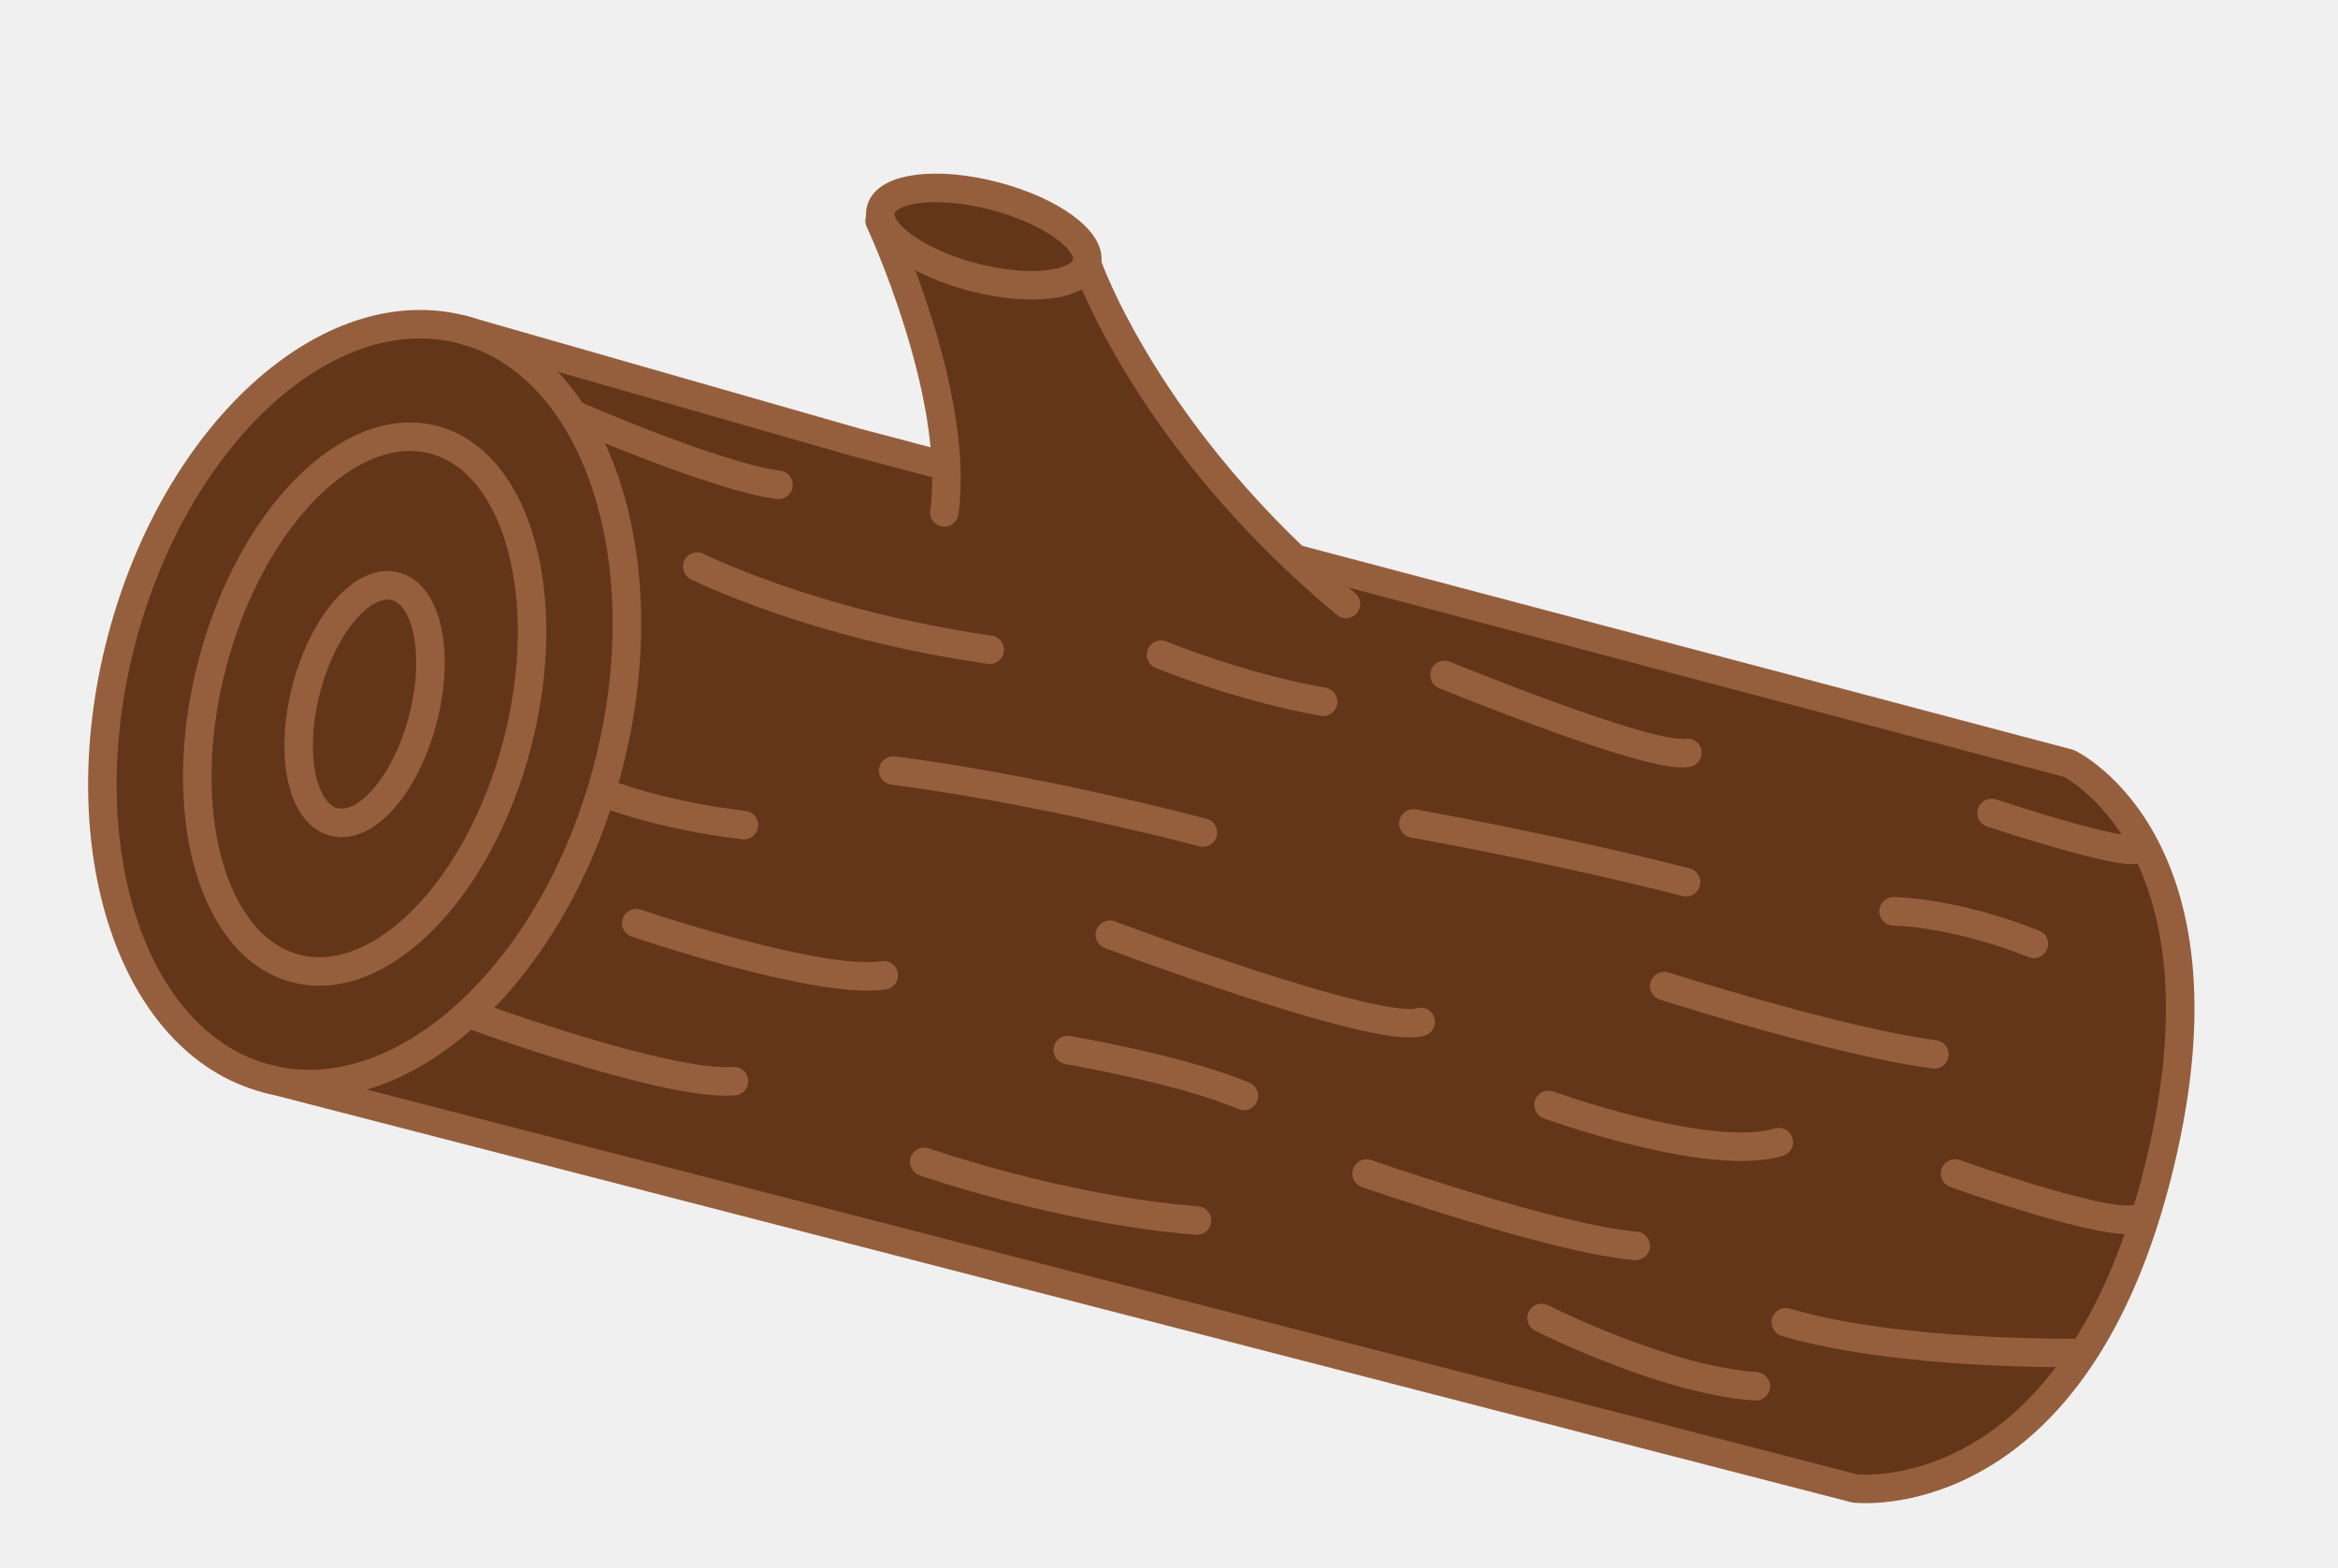
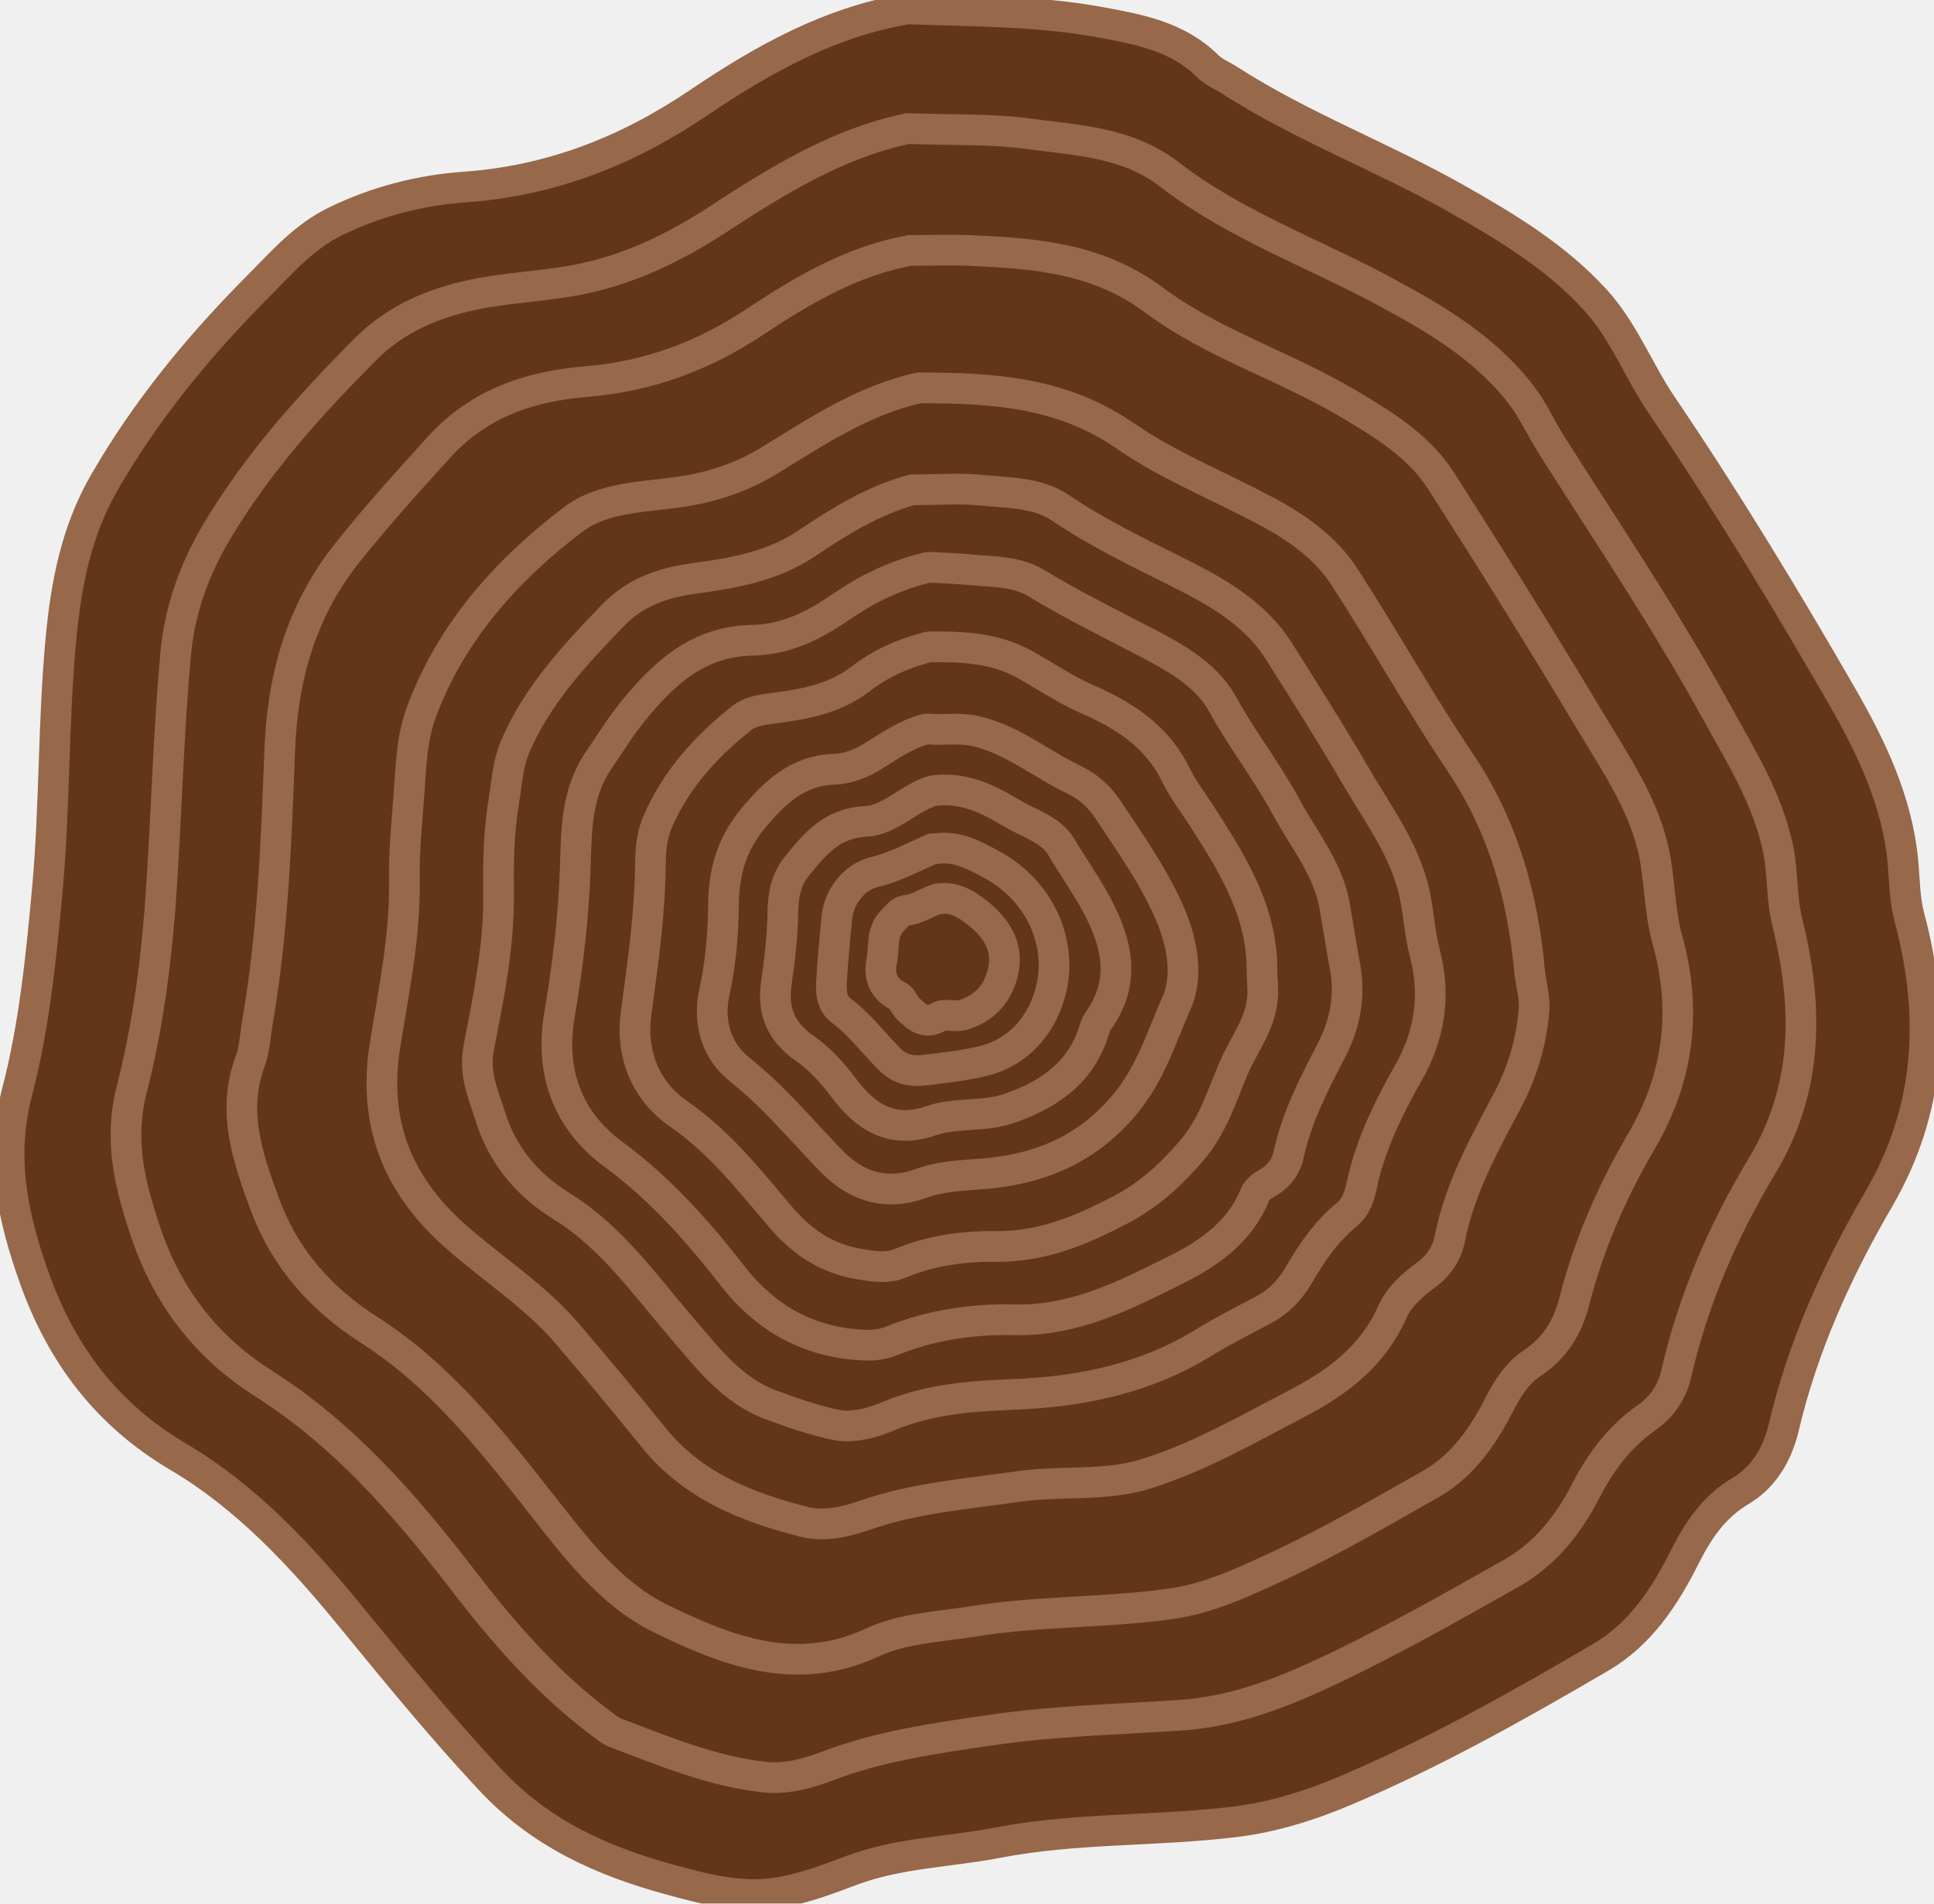
- <svg xmlns="http://www.w3.org/2000/svg" width="82" height="55" viewBox="0 0 82 55" fill="none">
-   <path d="M75.796 41.138C72.738 52.863 65.239 51.951 65.239 51.951L9.547 37.571C4.833 36.341 2.546 29.465 4.439 22.206C6.332 14.947 11.686 10.063 16.4 11.293C16.549 11.332 16.693 11.369 16.838 11.423L16.843 11.424C19.102 12.209 26.604 14.267 33.374 16.085C33.209 12.126 31.036 7.473 31.036 7.473L31.106 7.492C31.054 7.346 31.045 7.216 31.079 7.087C31.283 6.303 33.066 6.09 35.061 6.61C37.056 7.13 38.508 8.187 38.303 8.971C38.303 8.971 40.039 14.039 45.606 19.333L72.741 26.515C72.741 26.515 78.853 29.413 75.796 41.138Z" fill="#63361A" />
-   <path d="M11.709 28.834C12.838 29.129 14.236 27.517 14.831 25.234C15.426 22.951 14.994 20.862 13.865 20.568C12.736 20.273 11.338 21.885 10.742 24.168C10.147 26.451 10.58 28.54 11.709 28.834Z" stroke="#955F3D" stroke-miterlimit="10" stroke-linecap="round" stroke-linejoin="bevel" />
-   <path d="M10.371 33.974C13.325 34.745 16.803 31.217 18.139 26.096C19.474 20.974 18.162 16.198 15.208 15.427C12.254 14.657 8.777 18.184 7.441 23.306C6.105 28.427 7.417 33.204 10.371 33.974Z" stroke="#955F3D" stroke-miterlimit="10" stroke-linecap="round" stroke-linejoin="bevel" />
-   <path d="M9.363 37.84C14.076 39.069 19.431 34.183 21.324 26.927C23.216 19.67 20.929 12.791 16.216 11.562C11.503 10.333 6.148 15.219 4.255 22.475C2.363 29.732 4.65 36.611 9.363 37.84Z" stroke="#955F3D" stroke-miterlimit="10" stroke-linecap="round" stroke-linejoin="bevel" />
-   <path d="M45.421 19.597L72.556 26.779C72.556 26.779 78.668 29.677 75.61 41.402C72.553 53.127 65.054 52.215 65.054 52.215L9.362 37.834" stroke="#955F3D" stroke-miterlimit="10" stroke-linecap="round" stroke-linejoin="bevel" />
-   <path d="M16.215 11.562L30.016 15.516L33.189 16.354" stroke="#955F3D" stroke-miterlimit="10" stroke-linecap="round" stroke-linejoin="bevel" />
-   <path d="M24.455 19.874C24.455 19.874 28.458 21.898 34.711 22.792" stroke="#955F3D" stroke-miterlimit="10" stroke-linecap="round" stroke-linejoin="bevel" />
-   <path d="M54.312 38.76C54.312 38.76 59.942 40.806 62.387 40.066" stroke="#955F3D" stroke-miterlimit="10" stroke-linecap="round" stroke-linejoin="bevel" />
-   <path d="M37.449 36.834C37.449 36.834 41.546 37.542 43.627 38.445" stroke="#955F3D" stroke-miterlimit="10" stroke-linecap="round" stroke-linejoin="bevel" />
-   <path d="M21.168 27.803C21.168 27.803 23.067 28.59 26.09 28.944" stroke="#955F3D" stroke-miterlimit="10" stroke-linecap="round" stroke-linejoin="bevel" />
-   <path d="M66.411 31.97C66.411 31.97 68.442 31.969 71.333 33.11" stroke="#955F3D" stroke-miterlimit="10" stroke-linecap="round" stroke-linejoin="bevel" />
-   <path d="M34.133 9.723C36.128 10.243 37.912 10.027 38.117 9.241C38.322 8.454 36.871 7.395 34.876 6.875C32.881 6.354 31.097 6.57 30.892 7.357C30.687 8.143 32.138 9.202 34.133 9.723Z" stroke="#955F3D" stroke-miterlimit="10" stroke-linecap="round" stroke-linejoin="bevel" />
-   <path d="M30.85 7.743C30.85 7.743 33.684 13.803 33.12 17.975" stroke="#955F3D" stroke-miterlimit="10" stroke-linecap="round" stroke-linejoin="bevel" />
-   <path d="M38.117 9.24C38.117 9.24 40.212 15.372 47.206 21.186" stroke="#955F3D" stroke-miterlimit="10" stroke-linecap="round" stroke-linejoin="bevel" />
-   <path d="M22.316 32.384C22.316 32.384 28.726 34.564 30.996 34.213" stroke="#955F3D" stroke-miterlimit="10" stroke-linecap="round" stroke-linejoin="bevel" />
-   <path d="M31.327 27.032C31.327 27.032 35.744 27.539 42.188 29.204" stroke="#955F3D" stroke-miterlimit="10" stroke-linecap="round" stroke-linejoin="bevel" />
-   <path d="M58.369 34.59C58.369 34.59 64.541 36.565 67.844 36.986" stroke="#955F3D" stroke-miterlimit="10" stroke-linecap="round" stroke-linejoin="bevel" />
-   <path d="M72.888 47.459C72.888 47.459 66.612 47.566 62.633 46.385" stroke="#955F3D" stroke-miterlimit="10" stroke-linecap="round" stroke-linejoin="bevel" />
-   <path d="M47.93 41.168C47.93 41.168 54.59 43.488 57.369 43.704" stroke="#955F3D" stroke-miterlimit="10" stroke-linecap="round" stroke-linejoin="bevel" />
-   <path d="M50.662 23.676C50.662 23.676 57.947 26.668 59.181 26.407" stroke="#955F3D" stroke-miterlimit="10" stroke-linecap="round" stroke-linejoin="bevel" />
-   <path d="M20.168 14.565C20.168 14.565 25.125 16.732 27.305 17.009" stroke="#955F3D" stroke-miterlimit="10" stroke-linecap="round" stroke-linejoin="bevel" />
-   <path d="M16.538 35.599C16.538 35.599 23.437 38.124 25.741 37.925" stroke="#955F3D" stroke-miterlimit="10" stroke-linecap="round" stroke-linejoin="bevel" />
-   <path d="M32.417 40.757C32.417 40.757 37.209 42.441 41.981 42.816" stroke="#955F3D" stroke-miterlimit="10" stroke-linecap="round" stroke-linejoin="bevel" />
-   <path d="M49.572 28.887C49.572 28.887 54.495 29.761 59.135 30.947" stroke="#955F3D" stroke-miterlimit="10" stroke-linecap="round" stroke-linejoin="bevel" />
-   <path d="M38.924 32.789C38.924 32.789 48.387 36.348 49.827 35.849" stroke="#955F3D" stroke-miterlimit="10" stroke-linecap="round" stroke-linejoin="bevel" />
-   <path d="M54.066 46.233C54.066 46.233 58.363 48.414 61.58 48.633" stroke="#955F3D" stroke-miterlimit="10" stroke-linecap="round" stroke-linejoin="bevel" />
-   <path d="M68.568 41.167C68.568 41.167 73.991 43.111 74.971 42.747" stroke="#955F3D" stroke-miterlimit="10" stroke-linecap="round" stroke-linejoin="bevel" />
-   <path d="M40.721 22.966C40.721 22.966 43.442 24.095 46.405 24.618" stroke="#955F3D" stroke-miterlimit="10" stroke-linecap="round" stroke-linejoin="bevel" />
-   <path d="M69.85 28.52C69.85 28.52 74.632 30.101 74.972 29.771" stroke="#955F3D" stroke-miterlimit="10" stroke-linecap="round" stroke-linejoin="bevel" />
+ <svg xmlns="http://www.w3.org/2000/svg" width="63" height="62" viewBox="0 0 63 62" fill="none">
+   <g clip-path="url(#clip0_573_1184)">
+     <path d="M29.576 0.289C27.032 0.708 24.84 1.94 22.769 3.34C20.442 4.913 17.965 5.891 15.13 6.093C13.691 6.194 12.271 6.559 10.941 7.204C9.898 7.707 9.172 8.56 8.402 9.332C6.481 11.264 4.75 13.364 3.39 15.732C2.485 17.305 2.156 19.011 1.988 20.784C1.727 23.523 1.792 26.279 1.539 29.012C1.336 31.212 1.113 33.439 0.558 35.568C-0.007 37.728 0.419 39.668 1.125 41.644C2.003 44.102 3.466 46.065 5.799 47.445C8.05 48.775 9.818 50.687 11.458 52.694C12.927 54.489 14.393 56.282 15.982 57.983C17.598 59.709 19.584 60.609 21.799 61.216C22.983 61.54 24.153 61.852 25.396 61.641C26.212 61.502 26.976 61.21 27.743 60.921C29.277 60.346 30.919 60.325 32.503 60.019C35.059 59.527 37.65 59.654 40.212 59.342C41.499 59.186 42.709 58.798 43.87 58.304C46.746 57.081 49.467 55.548 52.155 53.975C53.424 53.231 54.226 52.02 54.87 50.736C55.31 49.86 55.816 49.087 56.703 48.561C57.473 48.101 57.902 47.349 58.108 46.482C58.73 43.842 59.841 41.389 61.201 39.055C62.908 36.123 63.049 33.057 62.2 29.885C62.039 29.278 62.044 28.682 61.989 28.078C61.806 26.108 60.966 24.35 60 22.673C58.149 19.46 56.224 16.287 54.141 13.213C53.371 12.079 52.89 10.769 51.947 9.746C50.68 8.366 49.1 7.409 47.478 6.489C45.051 5.113 42.41 4.13 40.056 2.614C39.821 2.464 39.53 2.345 39.342 2.157C38.364 1.183 37.095 0.954 35.814 0.72C33.775 0.347 31.709 0.37 29.653 0.292" fill="#63361A" />
+     <path d="M29.576 0.289C27.032 0.708 24.84 1.94 22.769 3.34C20.442 4.913 17.965 5.891 15.13 6.093C13.691 6.194 12.271 6.559 10.941 7.204C9.898 7.707 9.172 8.56 8.402 9.332C6.481 11.264 4.75 13.364 3.39 15.732C2.485 17.305 2.156 19.011 1.988 20.784C1.727 23.523 1.792 26.279 1.539 29.012C1.336 31.212 1.113 33.439 0.558 35.568C-0.007 37.728 0.419 39.668 1.125 41.644C2.003 44.102 3.466 46.065 5.799 47.445C8.05 48.775 9.818 50.687 11.458 52.694C12.927 54.489 14.393 56.282 15.982 57.983C17.598 59.709 19.584 60.609 21.799 61.216C22.983 61.54 24.153 61.852 25.396 61.641C26.212 61.502 26.976 61.21 27.743 60.921C29.277 60.346 30.919 60.325 32.503 60.019C35.059 59.527 37.65 59.654 40.212 59.342C41.499 59.186 42.709 58.798 43.87 58.304C46.746 57.081 49.467 55.548 52.155 53.975C53.424 53.231 54.226 52.02 54.87 50.736C55.31 49.86 55.816 49.087 56.703 48.561C57.473 48.101 57.902 47.349 58.108 46.482C58.73 43.842 59.841 41.389 61.201 39.055C62.908 36.123 63.049 33.057 62.2 29.885C62.039 29.278 62.044 28.682 61.989 28.078C61.806 26.108 60.966 24.35 60 22.673C58.149 19.46 56.224 16.287 54.141 13.213C53.371 12.079 52.89 10.769 51.947 9.746C50.68 8.366 49.1 7.409 47.478 6.489C45.051 5.113 42.41 4.13 40.056 2.614C39.821 2.464 39.53 2.345 39.342 2.157C38.364 1.183 37.095 0.954 35.814 0.72C33.775 0.347 31.709 0.37 29.653 0.292" stroke="#97684A" stroke-linecap="round" stroke-linejoin="round" />
+     <path d="M29.576 4.188C27.252 4.67 25.286 5.911 23.356 7.166C21.893 8.118 20.353 8.844 18.643 9.144C17.58 9.332 16.487 9.376 15.42 9.598C14.078 9.882 12.882 10.391 11.889 11.391C10.076 13.213 8.372 15.11 7.059 17.32C6.313 18.575 5.848 19.885 5.716 21.36C5.493 23.861 5.425 26.366 5.264 28.867C5.12 31.091 4.844 33.341 4.288 35.495C3.859 37.17 4.247 38.645 4.741 40.12C5.428 42.17 6.662 43.844 8.584 45.062C11.195 46.719 13.199 49.021 15.068 51.453C16.396 53.18 17.83 54.834 19.604 56.153C19.745 56.257 19.883 56.378 20.045 56.439C21.623 57.037 23.186 57.691 24.884 57.882C25.595 57.96 26.276 57.781 26.938 57.529C28.662 56.87 30.469 56.618 32.288 56.352C34.335 56.051 36.395 56.005 38.452 55.869C40.065 55.762 41.557 55.221 42.994 54.556C45.133 53.564 47.183 52.402 49.231 51.245C50.33 50.623 51.085 49.669 51.649 48.576C52.134 47.633 52.736 46.812 53.627 46.184C54.108 45.846 54.458 45.383 54.602 44.755C55.151 42.349 56.127 40.088 57.396 37.98C58.935 35.426 58.897 32.754 58.221 30.035C58.022 29.232 58.086 28.436 57.919 27.638C57.572 25.99 56.694 24.605 55.906 23.173C54.27 20.197 52.372 17.378 50.553 14.512C50.204 13.962 49.945 13.367 49.54 12.843C48.353 11.31 46.722 10.359 45.053 9.465C42.726 8.219 40.203 7.311 38.102 5.688C36.73 4.627 35.111 4.575 33.536 4.361C32.258 4.188 30.948 4.24 29.652 4.19" stroke="#97684A" stroke-linecap="round" stroke-linejoin="round" />
+     <path d="M29.651 8.155C27.762 8.497 26.151 9.448 24.6 10.477C22.92 11.594 21.125 12.265 19.091 12.43C17.267 12.58 15.604 13.129 14.305 14.561C13.277 15.697 12.252 16.822 11.297 18.028C9.784 19.94 9.199 22.106 9.111 24.466C8.999 27.436 8.888 30.406 8.379 33.344C8.309 33.755 8.291 34.183 8.15 34.567C7.545 36.187 8.065 37.696 8.612 39.186C9.255 40.947 10.412 42.286 12.034 43.324C14.323 44.787 15.983 46.89 17.637 48.995C18.751 50.409 19.879 51.919 21.527 52.723C23.678 53.773 25.928 54.657 28.411 53.501C29.427 53.026 30.588 52.992 31.698 52.812C33.84 52.465 36.014 52.541 38.153 52.237C39.37 52.066 40.492 51.54 41.603 51.025C43.315 50.23 44.946 49.276 46.586 48.35C47.64 47.755 48.313 46.78 48.839 45.748C49.112 45.21 49.429 44.721 49.903 44.406C50.669 43.897 51.072 43.217 51.289 42.367C51.759 40.53 52.511 38.81 53.475 37.164C54.68 35.105 54.962 32.919 54.312 30.597C54.039 29.619 54.077 28.564 53.834 27.575C53.463 26.068 52.57 24.778 51.786 23.465C50.217 20.842 48.595 18.245 46.947 15.668C46.212 14.518 45.052 13.818 43.883 13.127C41.835 11.915 39.493 11.192 37.598 9.778C35.765 8.41 33.737 8.254 31.628 8.161C30.993 8.132 30.356 8.158 29.721 8.158" stroke="#97684A" stroke-linecap="round" stroke-linejoin="round" />
+     <path d="M29.943 12.632C28.11 13.037 26.588 14.066 25.031 15.018C24.126 15.57 23.145 15.882 22.096 16.03C20.915 16.195 19.619 16.201 18.67 16.921C16.496 18.572 14.707 20.573 13.734 23.173C13.393 24.081 13.388 25.047 13.314 25.99C13.244 26.878 13.158 27.774 13.173 28.659C13.203 30.498 12.821 32.28 12.539 34.07C12.145 36.551 12.932 38.555 14.765 40.203C15.994 41.305 17.419 42.193 18.497 43.46C19.434 44.562 20.363 45.669 21.267 46.794C22.557 48.399 24.317 49.093 26.209 49.573C26.85 49.735 27.567 49.568 28.178 49.353C29.802 48.787 31.492 48.662 33.169 48.419C34.562 48.217 35.993 48.428 37.35 48C39.092 47.451 40.661 46.54 42.271 45.704C43.605 45.01 44.73 44.142 45.353 42.74C45.58 42.231 46.017 41.843 46.458 41.525C46.89 41.213 47.142 40.782 47.228 40.348C47.545 38.729 48.327 37.309 49.087 35.88C49.584 34.949 49.881 33.968 49.969 32.919C50.007 32.473 49.866 32.051 49.825 31.617C49.602 29.179 48.958 26.901 47.56 24.821C46.235 22.852 45.08 20.77 43.787 18.777C43.188 17.855 42.277 17.204 41.305 16.68C39.751 15.845 38.076 15.182 36.639 14.188C34.594 12.776 32.347 12.635 30.014 12.635" stroke="#97684A" stroke-linecap="round" stroke-linejoin="round" />
+     <path d="M29.723 15.952C28.451 16.293 27.352 16.978 26.286 17.695C25.164 18.45 23.903 18.664 22.61 18.841C21.606 18.977 20.701 19.28 19.957 20.052C18.715 21.345 17.507 22.629 16.787 24.309C16.526 24.917 16.508 25.53 16.408 26.131C16.244 27.1 16.229 28.101 16.241 29.087C16.264 30.802 15.915 32.473 15.594 34.13C15.427 34.995 15.759 35.669 15.973 36.366C16.349 37.583 17.131 38.569 18.277 39.275C19.899 40.273 20.974 41.811 22.184 43.222C23.025 44.197 23.818 45.276 25.105 45.756C25.778 46.007 26.462 46.242 27.159 46.398C27.781 46.537 28.413 46.349 28.983 46.111C30.258 45.579 31.613 45.475 32.949 45.423C35.176 45.339 37.274 44.92 39.187 43.746C39.827 43.353 40.5 43.011 41.164 42.661C41.678 42.392 42.051 41.979 42.328 41.499C42.748 40.773 43.221 40.096 43.876 39.556C44.311 39.197 44.328 38.662 44.458 38.182C44.772 37.034 45.295 35.967 45.877 34.949C46.596 33.688 46.767 32.389 46.414 31.045C46.244 30.394 46.217 29.735 46.074 29.09C45.756 27.661 44.872 26.501 44.158 25.269C43.365 23.901 42.513 22.566 41.669 21.224C40.853 19.922 39.533 19.222 38.217 18.566C36.963 17.941 35.711 17.331 34.548 16.544C33.798 16.035 32.861 16.056 31.989 15.969C31.263 15.897 30.523 15.954 29.791 15.954" stroke="#97684A" stroke-linecap="round" stroke-linejoin="round" />
+     <path d="M30.235 18.48C29.192 18.72 28.249 19.179 27.376 19.781C26.512 20.38 25.587 20.834 24.514 20.854C22.705 20.886 21.576 21.976 20.557 23.245C20.175 23.723 19.858 24.246 19.511 24.749C18.756 25.842 18.779 27.086 18.738 28.298C18.685 29.903 18.491 31.482 18.224 33.063C17.916 34.877 18.453 36.473 19.978 37.595C21.503 38.717 22.722 40.091 23.871 41.566C24.955 42.96 26.418 43.775 28.258 43.816C28.54 43.821 28.807 43.772 29.065 43.668C30.335 43.153 31.701 42.957 33.026 42.989C35.018 43.035 36.64 42.188 38.309 41.36C39.422 40.805 40.395 40.108 40.885 38.911C40.953 38.746 41.108 38.63 41.302 38.52C41.631 38.338 41.89 38.017 41.978 37.607C42.239 36.395 42.804 35.305 43.371 34.215C43.82 33.347 43.993 32.439 43.811 31.47C43.691 30.822 43.591 30.172 43.479 29.521C43.265 28.292 42.463 27.337 41.893 26.279C41.279 25.134 40.465 24.104 39.839 22.959C39.328 22.028 38.417 21.493 37.501 21.01C36.246 20.351 34.971 19.732 33.758 18.994C33.099 18.592 32.309 18.63 31.563 18.555C31.148 18.514 30.731 18.503 30.317 18.48" stroke="#97684A" stroke-linecap="round" stroke-linejoin="round" />
+     <path d="M30.235 21.076C29.436 21.276 28.681 21.614 28.049 22.103C27.165 22.791 26.14 22.945 25.099 23.081C24.75 23.127 24.409 23.19 24.156 23.393C22.993 24.315 22.02 25.388 21.421 26.771C21.212 27.251 21.192 27.774 21.186 28.22C21.165 29.827 20.939 31.401 20.722 32.985C20.543 34.295 20.992 35.51 22.108 36.282C23.434 37.199 24.391 38.419 25.405 39.614C26.066 40.395 26.865 40.981 27.955 41.167C28.452 41.251 28.89 41.331 29.354 41.138C30.338 40.727 31.41 40.588 32.433 40.6C33.943 40.614 35.197 40.085 36.475 39.42C37.407 38.937 38.106 38.301 38.797 37.503C39.522 36.664 39.792 35.71 40.192 34.778C40.515 34.024 41.062 33.367 41.129 32.479C41.153 32.17 41.106 31.898 41.109 31.609C41.12 29.694 40.16 28.162 39.181 26.629C38.888 26.172 38.547 25.738 38.312 25.252C37.709 24.017 36.675 23.323 35.447 22.788C34.73 22.476 34.072 22.031 33.388 21.646C32.427 21.108 31.372 21.059 30.309 21.068" stroke="#97684A" stroke-linecap="round" stroke-linejoin="round" />
+     <path d="M30.161 23.746C29.532 23.91 29.012 24.275 28.472 24.61C28.069 24.859 27.661 25.041 27.152 25.058C25.965 25.102 25.207 25.837 24.5 26.695C23.824 27.517 23.577 28.445 23.568 29.448C23.559 30.423 23.477 31.383 23.268 32.337C23.057 33.318 23.348 34.246 24.094 34.836C25.213 35.727 26.104 36.808 27.082 37.818C27.896 38.654 28.868 38.96 30.011 38.544C30.793 38.257 31.624 38.292 32.432 38.191C34.171 37.974 35.585 37.28 36.707 35.892C37.494 34.917 37.844 33.76 38.323 32.676C38.749 31.713 38.476 30.556 38.044 29.608C37.524 28.462 36.783 27.41 36.081 26.354C35.823 25.964 35.455 25.622 34.997 25.403C33.913 24.888 32.981 24.087 31.771 23.812C31.254 23.694 30.743 23.792 30.229 23.746" stroke="#97684A" stroke-linecap="round" stroke-linejoin="round" />
+     <path d="M30.409 25.75C29.618 25.975 28.997 26.715 28.211 26.754C27.079 26.812 26.54 27.497 25.946 28.233C25.581 28.685 25.509 29.22 25.501 29.744C25.488 30.515 25.397 31.276 25.288 32.034C25.16 32.918 25.432 33.607 26.207 34.142C26.703 34.483 27.116 34.945 27.484 35.435C28.2 36.387 29.048 36.949 30.345 36.5C31.147 36.225 32.04 36.393 32.871 36.104C34.227 35.637 35.259 34.895 35.666 33.474C35.69 33.39 35.754 33.287 35.802 33.217C36.684 31.947 36.388 30.715 35.728 29.477C35.379 28.826 34.95 28.226 34.574 27.591C34.227 27.009 33.5 26.815 32.93 26.471C32.178 26.02 31.395 25.642 30.471 25.747" stroke="#97684A" stroke-linecap="round" stroke-linejoin="round" />
+     <path d="M30.382 27.644C29.759 27.913 29.172 28.237 28.484 28.404C27.817 28.566 27.327 29.211 27.262 29.885C27.192 30.602 27.121 31.325 27.083 32.048C27.065 32.375 27.13 32.713 27.385 32.904C28.002 33.361 28.452 33.974 28.987 34.509C29.307 34.83 29.683 34.908 30.091 34.859C30.729 34.784 31.372 34.715 31.995 34.567C32.894 34.356 33.567 33.783 33.967 32.982C34.845 31.218 34.096 29.125 32.292 28.153C31.719 27.843 31.149 27.534 30.459 27.647" stroke="#97684A" stroke-linecap="round" stroke-linejoin="round" />
+     <path d="M30.569 29.272C30.21 29.367 29.913 29.613 29.519 29.65C29.343 29.667 29.211 29.845 29.07 29.989C28.694 30.372 28.817 30.852 28.726 31.284C28.624 31.764 28.75 32.196 29.263 32.45C29.405 32.518 29.454 32.745 29.583 32.859C29.86 33.108 30.116 33.394 30.577 33.123C30.79 32.996 31.099 33.14 31.374 33.057C32.187 32.811 32.606 32.203 32.707 31.462C32.814 30.699 32.333 30.094 31.734 29.652C31.429 29.425 31.062 29.213 30.629 29.274" stroke="#97684A" stroke-linecap="round" stroke-linejoin="round" />
+   </g>
+   <defs>
+     <clipPath id="clip0_573_1184">
+       <rect width="63" height="62" fill="white" />
+     </clipPath>
+   </defs>
</svg>
